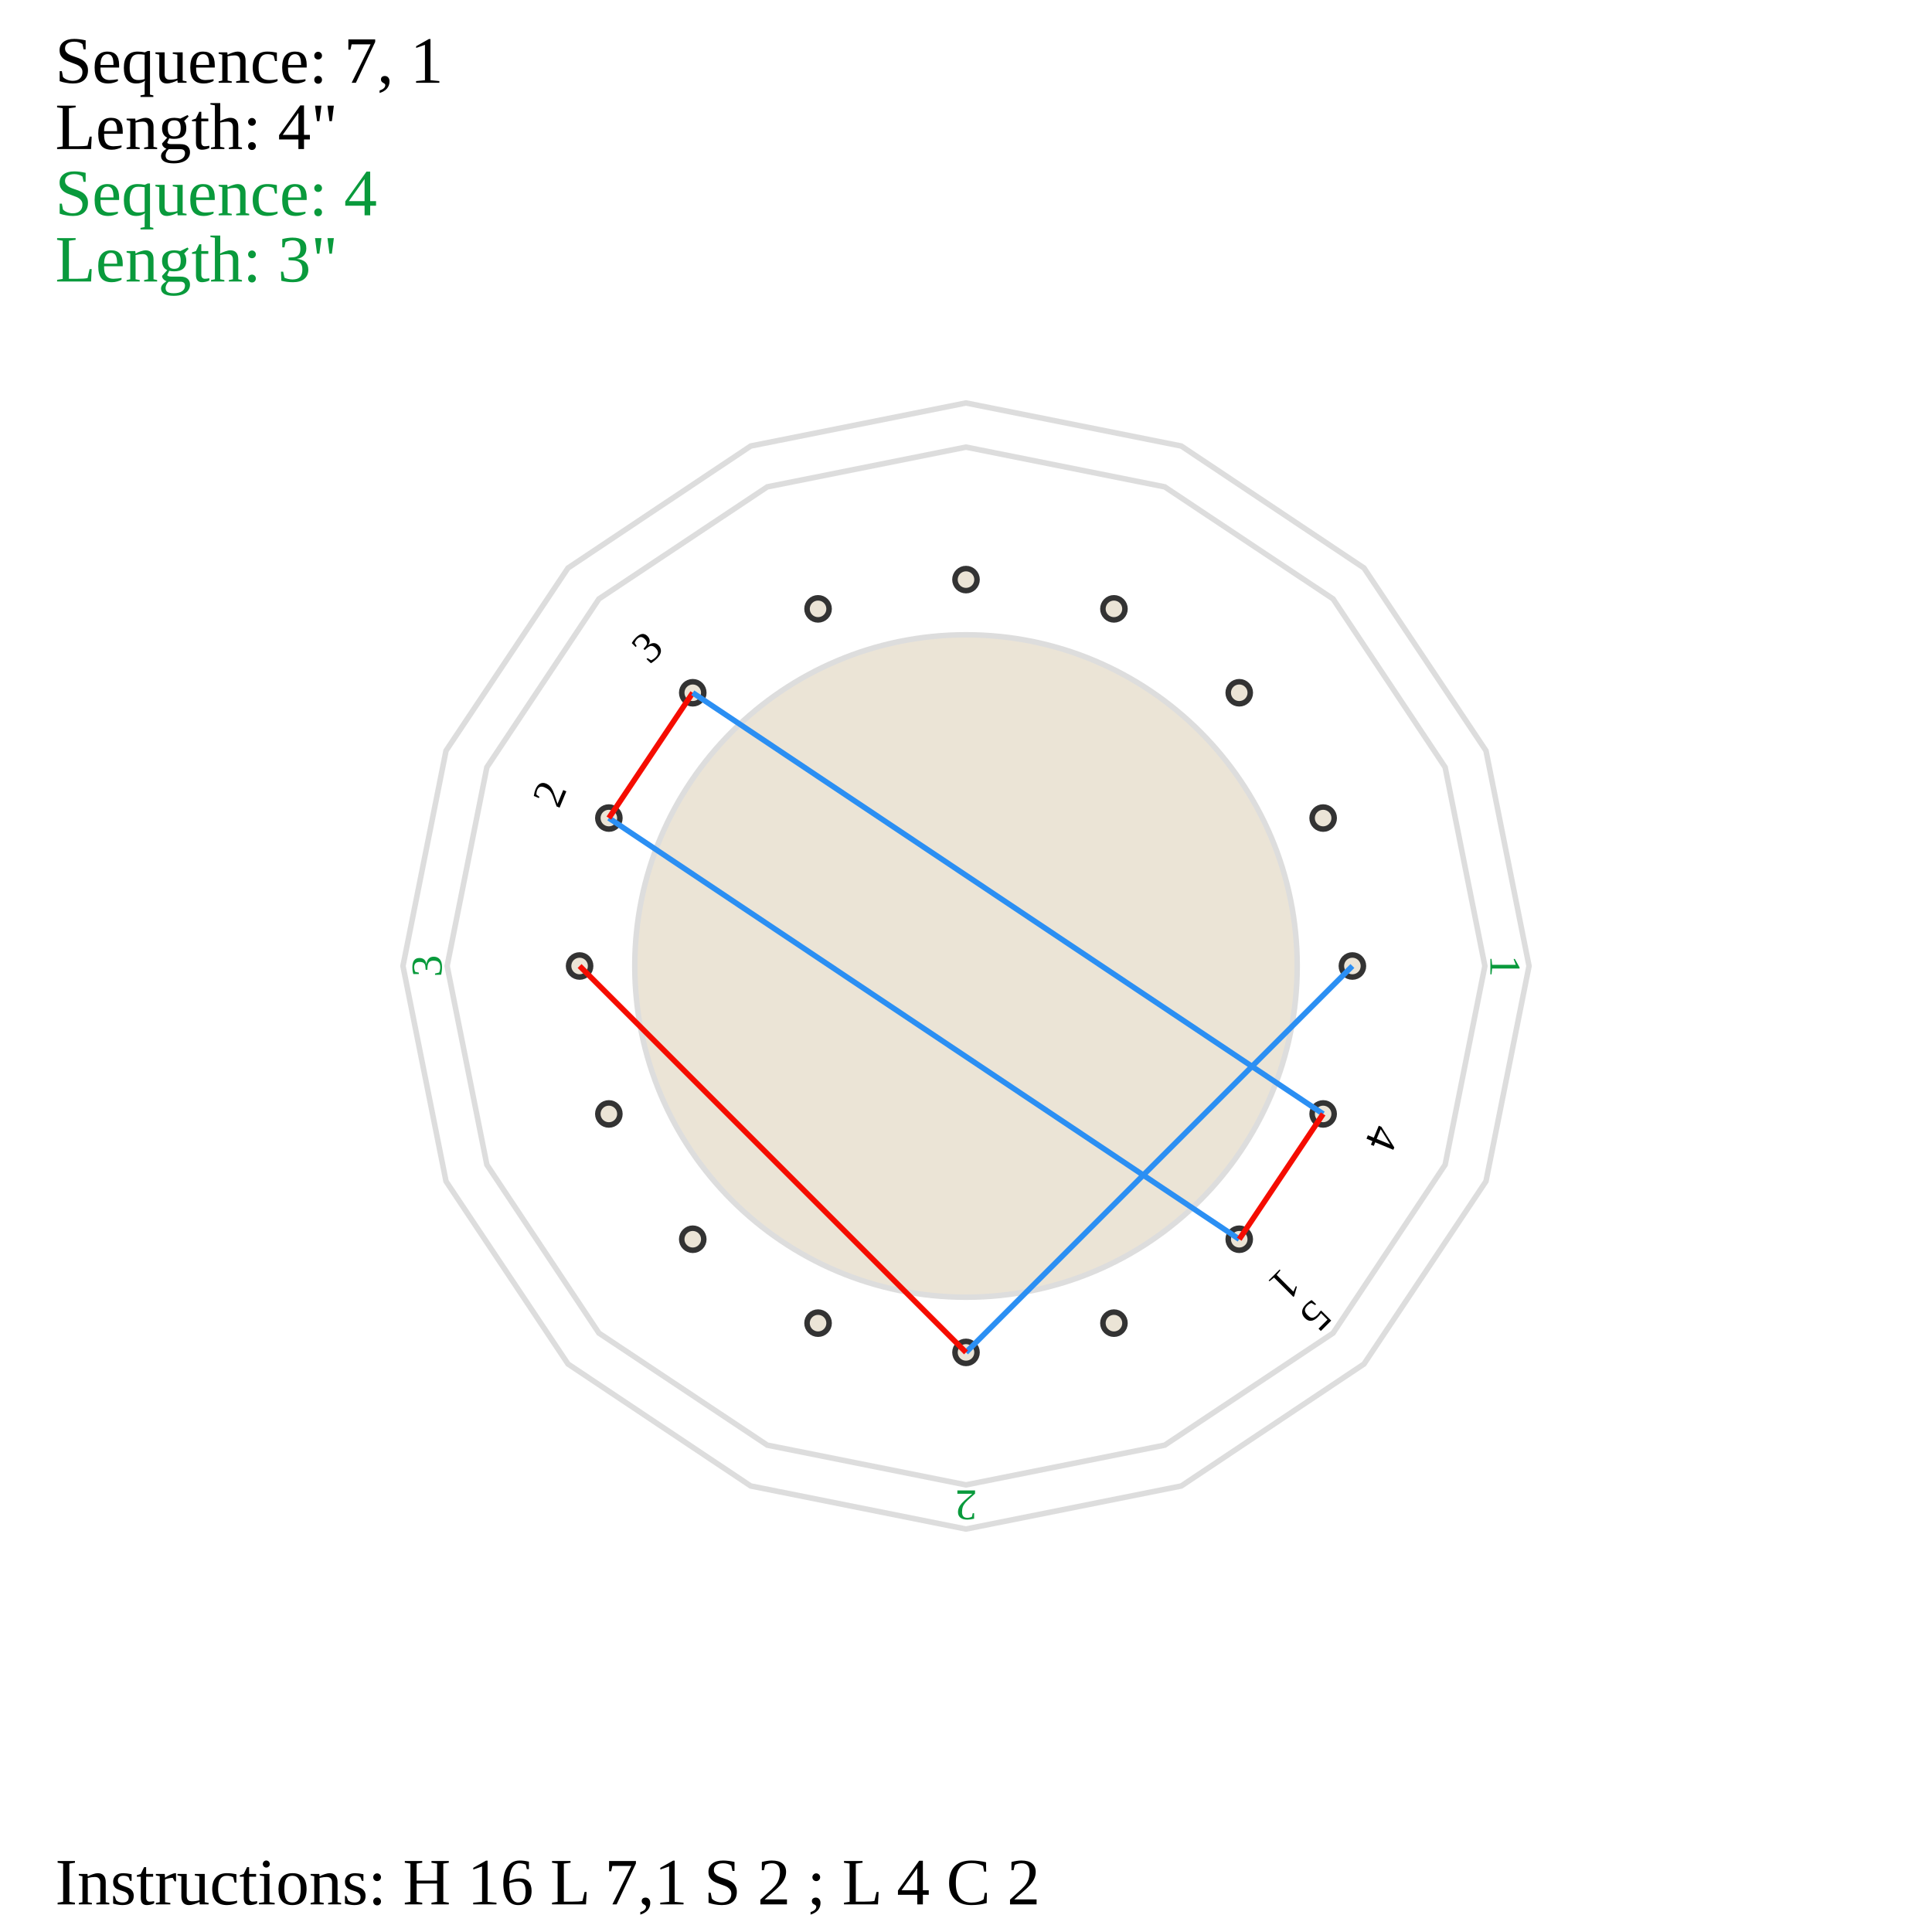
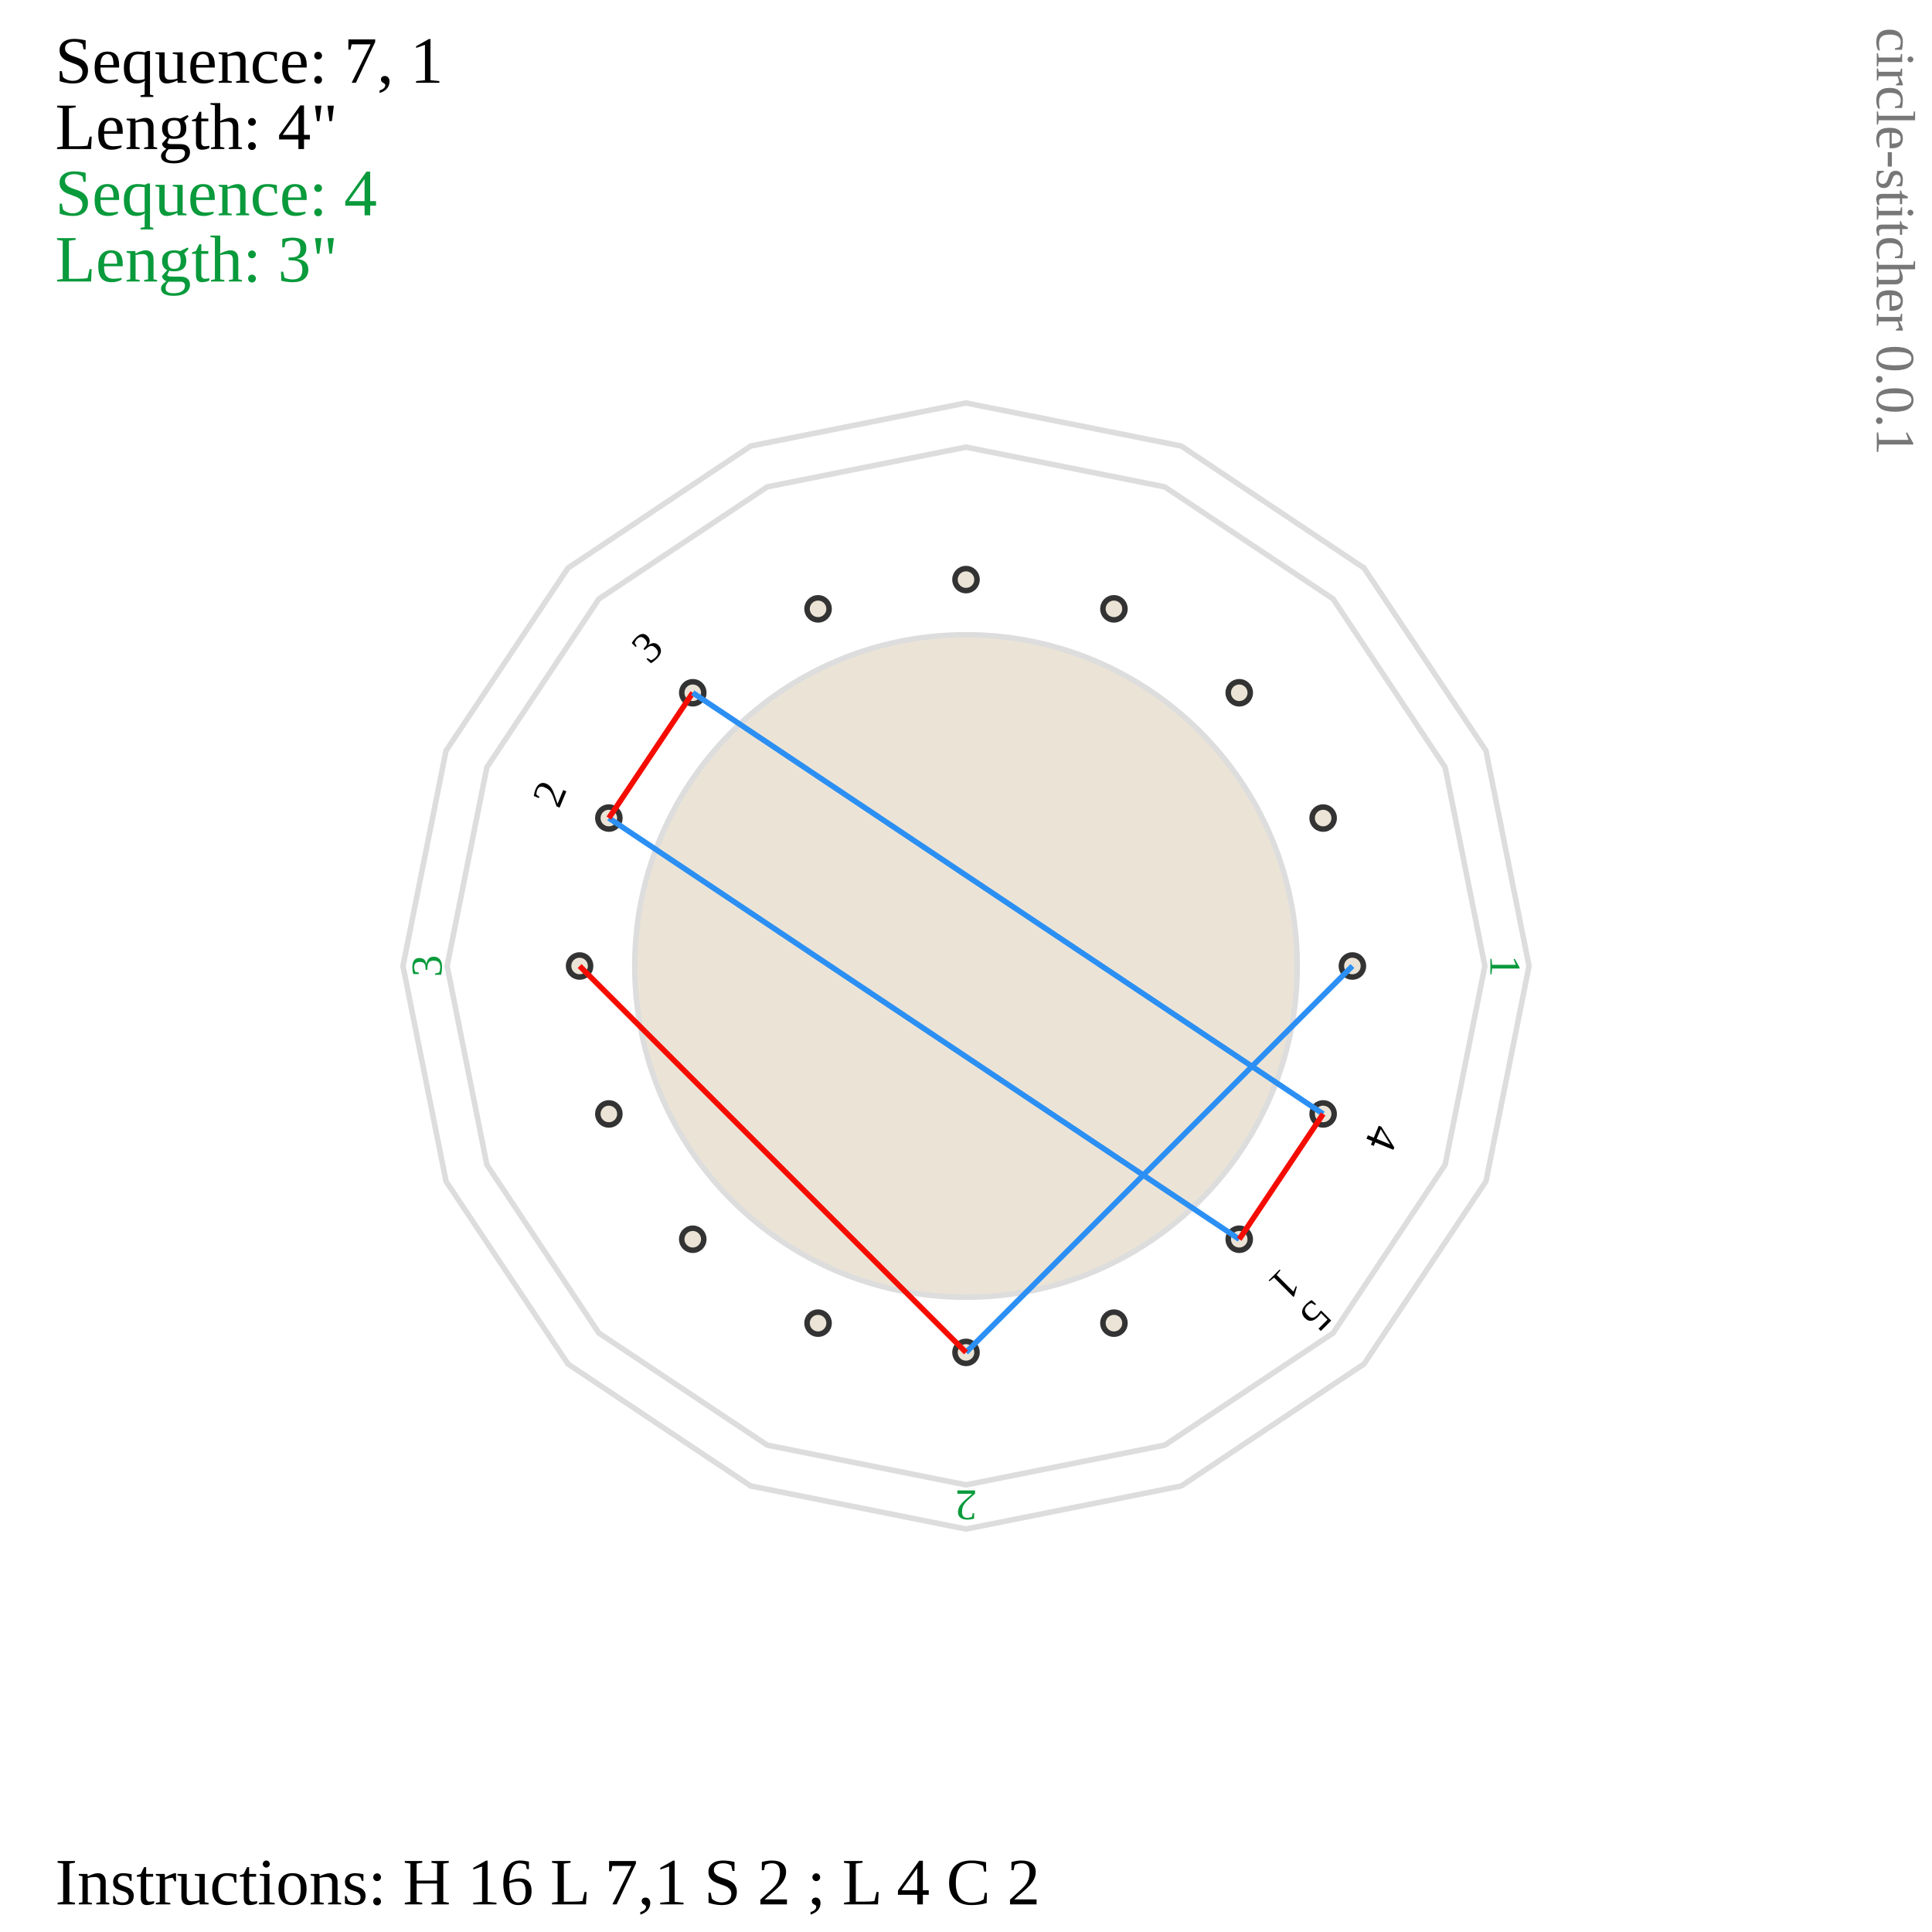
<svg xmlns="http://www.w3.org/2000/svg" viewBox="0 0 350 350" width="700" height="700">
  <style>
.hole {
    fill: #EBE4D6;
    stroke: #333333;
    r: 2px;
}
.index {
    font-size: 8px;
    text-anchor: middle;
}
.front {
    stroke: #2B8FF3;
    stroke-width: 1px;
}
.back {
    stroke: #F50C00;
    stroke-width: 1px;
}
.summary {
    font-size: 12px;
}
+ 
+ .seq0 {
+     fill: #000000
+ }
+ 
.seq1 {
    fill: #099A3C
}
+ 
.seq2 {
    fill: #8B1828
}
+ 
.seq3 {
    fill: #515F45
}
</style>
  <rect x="0" y="0" width="350" height="350" fill="#ffffff" />
  <circle stroke="#dddddd" cx="175.0" cy="175.0" r="60" fill="#EBE4D6" />
  <circle class="hole" cx="245.0" cy="175.0" />
  <circle class="hole" cx="239.7" cy="201.8" />
  <circle class="hole" cx="224.5" cy="224.5" />
  <circle class="hole" cx="201.8" cy="239.7" />
  <circle class="hole" cx="175.0" cy="245.0" />
  <circle class="hole" cx="148.2" cy="239.7" />
  <circle class="hole" cx="125.5" cy="224.5" />
  <circle class="hole" cx="110.3" cy="201.8" />
  <circle class="hole" cx="105.0" cy="175.0" />
  <circle class="hole" cx="110.3" cy="148.2" />
  <circle class="hole" cx="125.5" cy="125.5" />
  <circle class="hole" cx="148.2" cy="110.3" />
  <circle class="hole" cx="175.0" cy="105.0" />
  <circle class="hole" cx="201.8" cy="110.3" />
  <circle class="hole" cx="224.5" cy="125.5" />
  <circle class="hole" cx="239.7" cy="148.2" />
+   <a href="https://github.com/rbedia/circle-stitcher">
+     <text font-size="10" fill="#777777" transform="rotate(90 340 5)" x="340" y="5">circle-stitcher 0.0.1</text>
+   </a>
  <text class="summary" x="10" y="345">Instructions: H 16 L 7,1 S 2 ; L 4 C 2</text>
  <text class="index seq0" transform="rotate(135.0 230.9 230.9)" x="230.9" y="230.9">1</text>
  <line class="front" x1="224.5" y1="224.5" x2="110.3" y2="148.2" />
  <text class="index seq0" transform="rotate(292.5 102.0 144.8)" x="102.0" y="144.8">2</text>
  <line class="back" x1="110.3" y1="148.2" x2="125.5" y2="125.5" />
  <text class="index seq0" transform="rotate(315.0 119.1 119.1)" x="119.1" y="119.1">3</text>
  <line class="front" x1="125.5" y1="125.5" x2="239.7" y2="201.8" />
  <text class="index seq0" transform="rotate(472.5 248.0 205.2)" x="248.0" y="205.2">4</text>
  <line class="back" x1="239.7" y1="201.8" x2="224.5" y2="224.5" />
  <text class="index seq0" transform="rotate(135.0 236.5 236.5)" x="236.5" y="236.5">5</text>
  <text class="summary seq0" x="10" y="15">Sequence: 7, 1</text>
  <text class="summary seq0" x="10" y="27">Length: 4"</text>
  <path stroke="#dddddd" d="M 269.0 175.0 L 261.8 211.0 L 241.5 241.5 L 211.0 261.8 L 175.0 269.0 L 139.0 261.8 L 108.5 241.5 L 88.2 211.0 L 81.0 175.0 L 88.2 139.0 L 108.5 108.5 L 139.0 88.2 L 175.0 81.0 L 211.0 88.2 L 241.5 108.5 L 261.8 139.0 Z " fill-opacity="0" />
  <text class="index seq1" transform="rotate(90.0 270.0 175.0)" x="270.0" y="175.0">1</text>
  <line class="front" x1="245.0" y1="175.0" x2="175.0" y2="245.0" />
  <text class="index seq1" transform="rotate(180.0 175.0 270.0)" x="175.0" y="270.0">2</text>
  <line class="back" x1="175.0" y1="245.0" x2="105.0" y2="175.0" />
  <text class="index seq1" transform="rotate(270.0 80.0 175.0)" x="80.0" y="175.0">3</text>
  <text class="summary seq1" x="10" y="39">Sequence: 4</text>
  <text class="summary seq1" x="10" y="51">Length: 3"</text>
  <path stroke="#dddddd" d="M 277.0 175.0 L 269.2 214.0 L 247.1 247.1 L 214.0 269.2 L 175.0 277.0 L 136.0 269.2 L 102.9 247.1 L 80.8 214.0 L 73.0 175.0 L 80.8 136.0 L 102.9 102.9 L 136.0 80.8 L 175.0 73.0 L 214.0 80.8 L 247.1 102.9 L 269.2 136.0 Z " fill-opacity="0" />
</svg>
